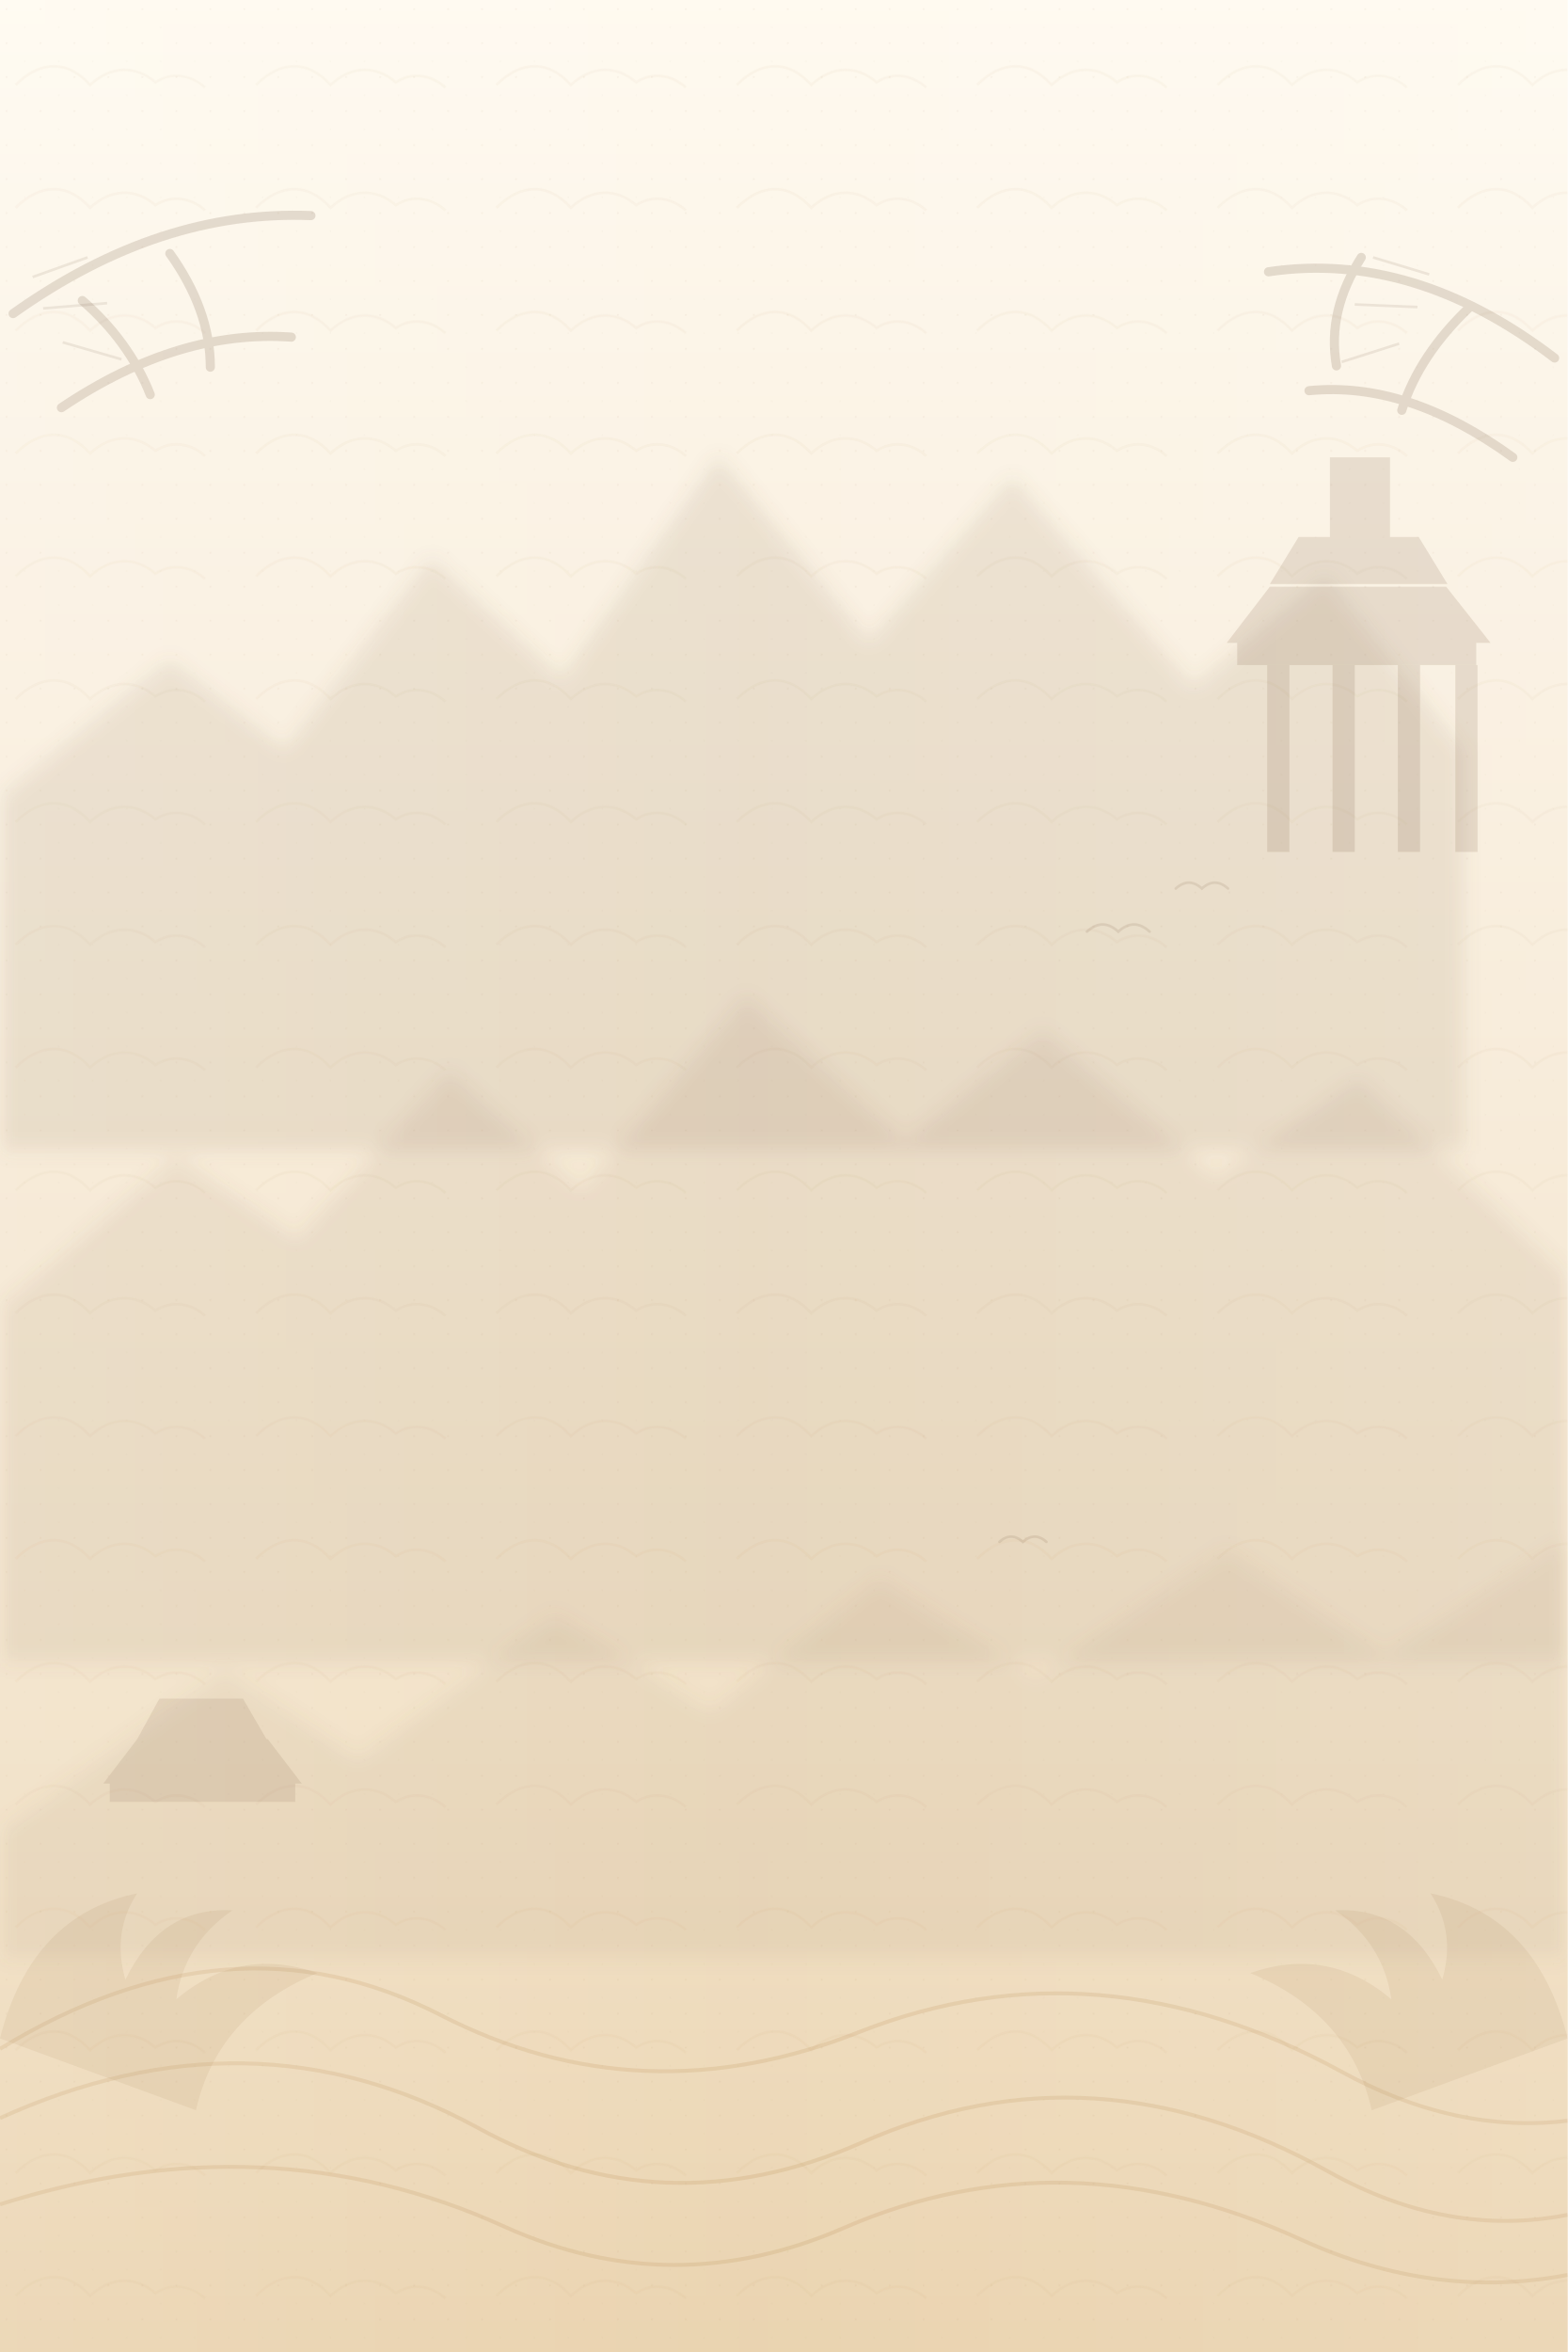
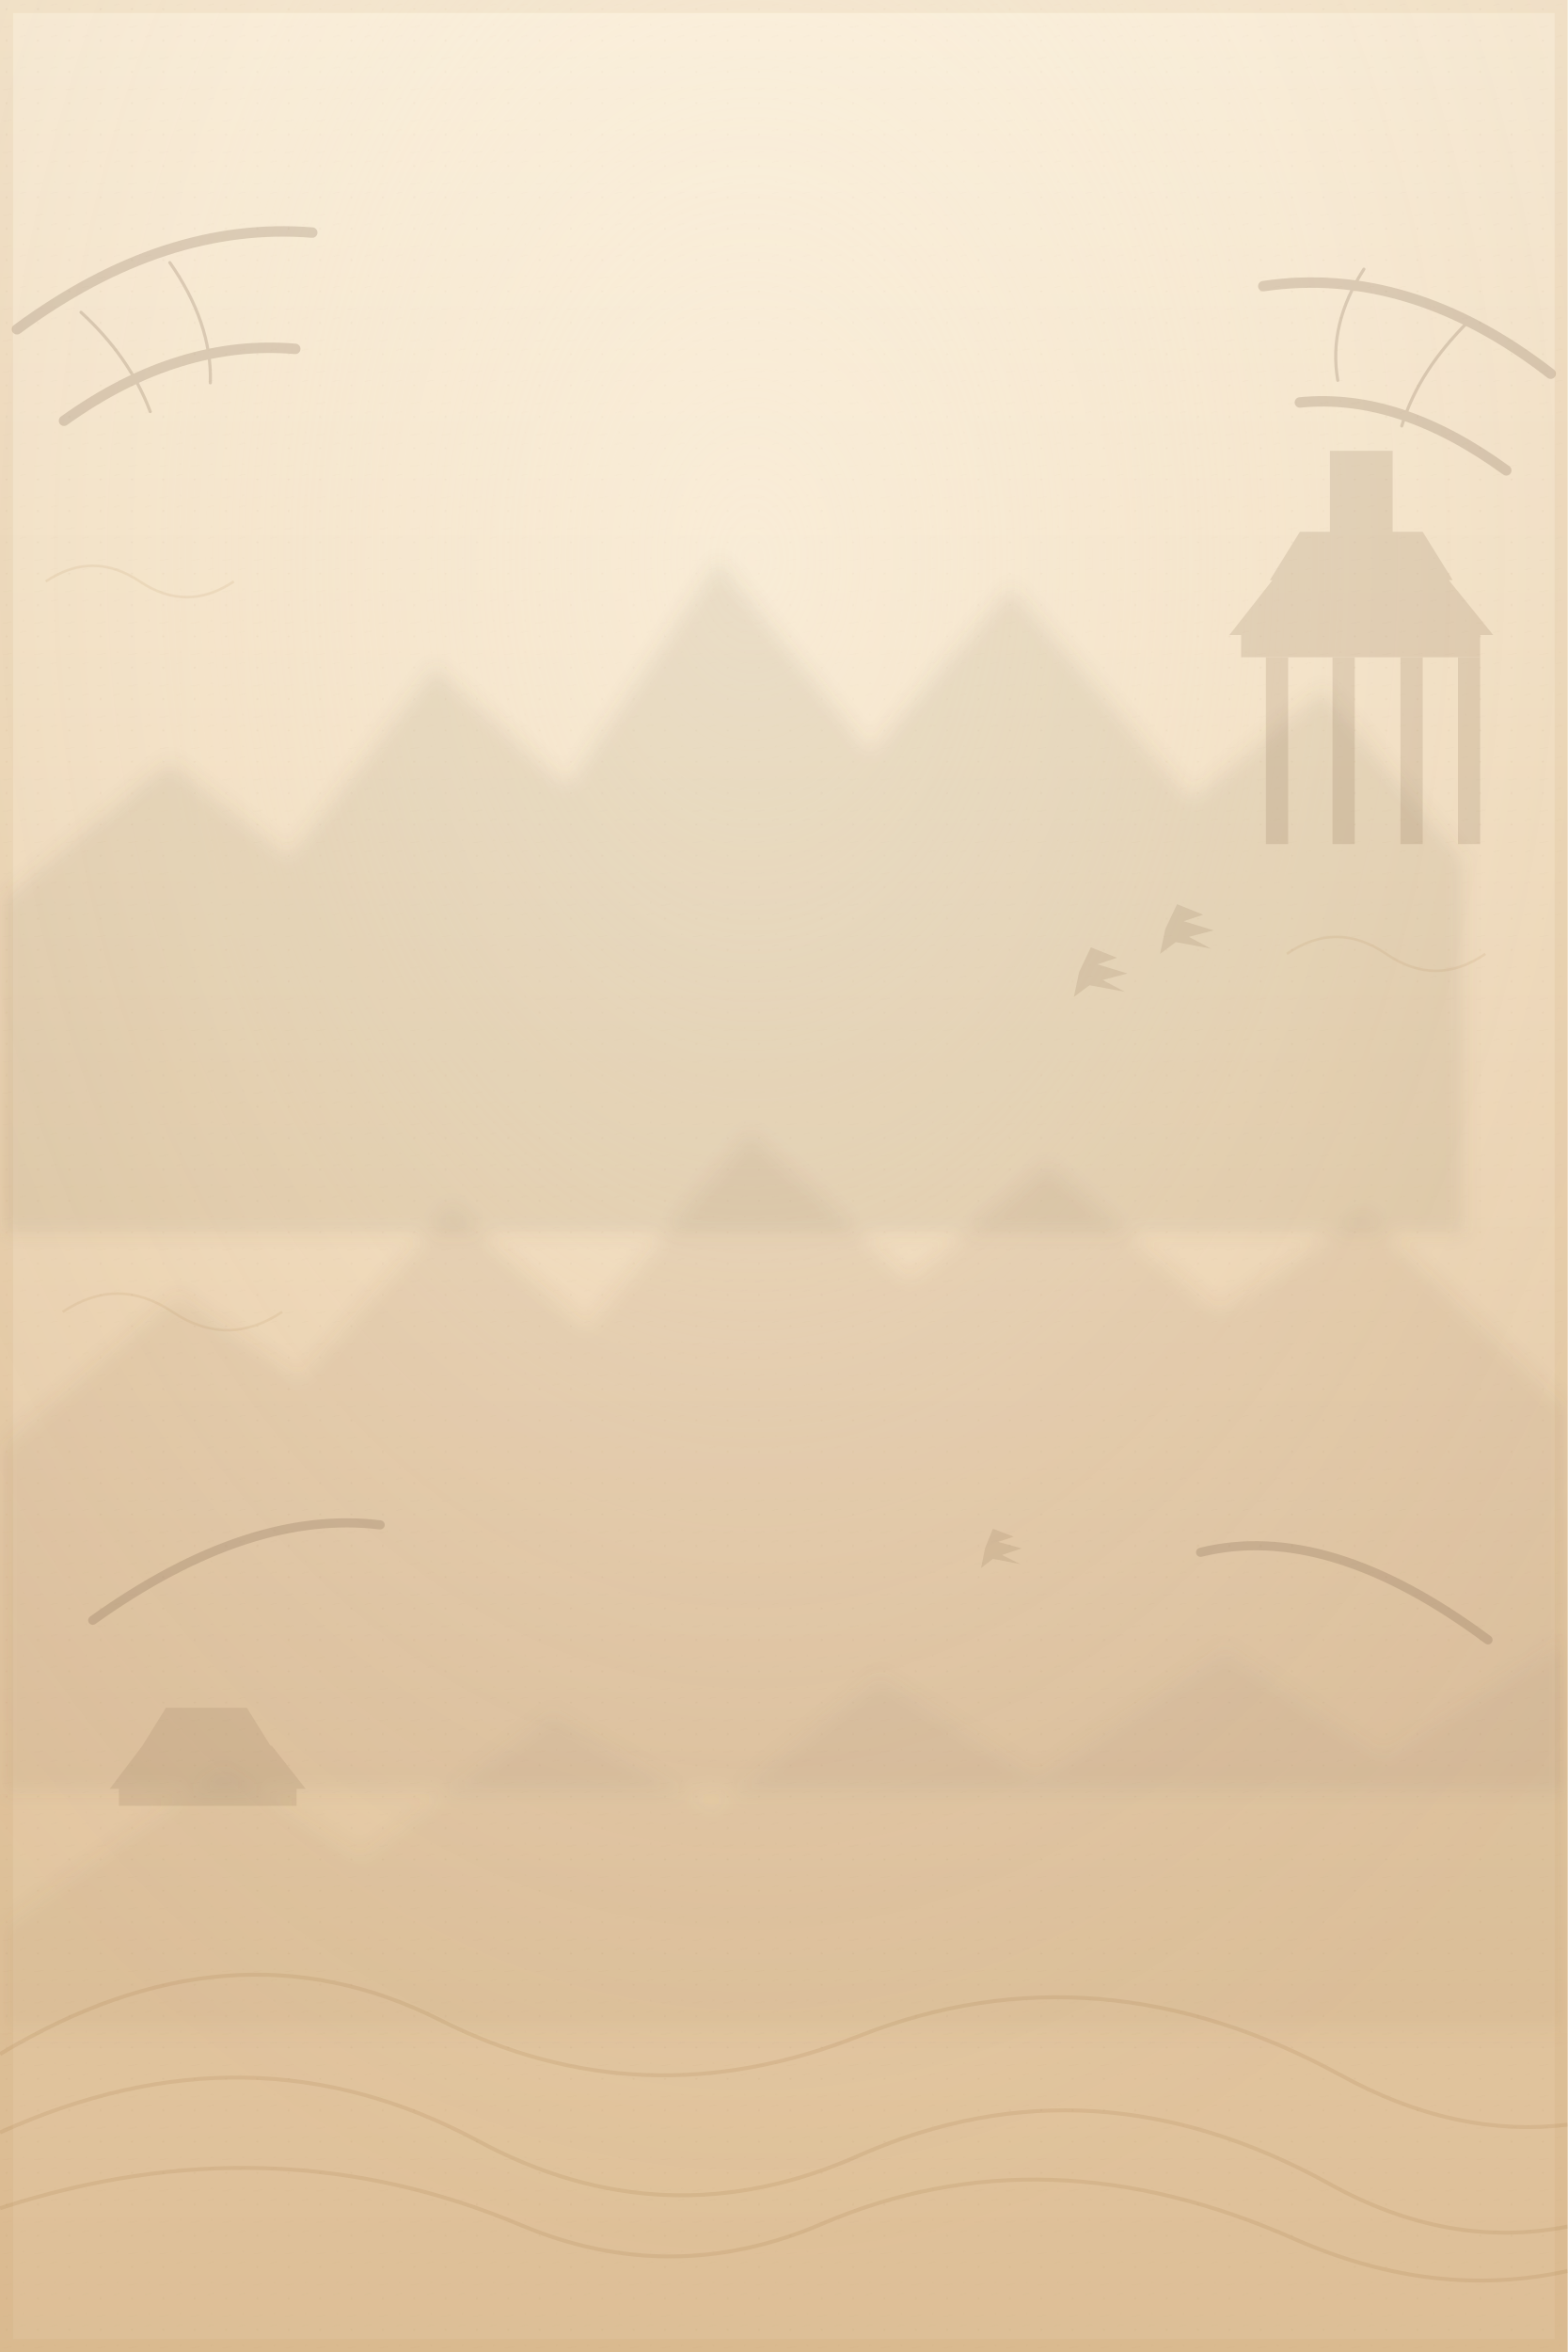
<svg xmlns="http://www.w3.org/2000/svg" viewBox="0 0 1200 1800" preserveAspectRatio="xMidYMid slice">
  <defs>
    <linearGradient id="paper" x1="0" y1="0" x2="0" y2="1">
-       <stop stop-color="#fffaf0" />
-       <stop offset=".36" stop-color="#f8eddc" />
-       <stop offset=".72" stop-color="#f2e2c8" />
-       <stop offset="1" stop-color="#ead3af" />
+       <stop stop-color="#f8ecd7" />
+       <stop offset=".46" stop-color="#efd9ba" />
+       <stop offset="1" stop-color="#e1c39b" />
    </linearGradient>
-     <linearGradient id="mist" x1="0" y1="0" x2="1" y2="0">
-       <stop stop-color="#fff" stop-opacity=".68" />
-       <stop offset=".48" stop-color="#fff" stop-opacity=".05" />
-       <stop offset="1" stop-color="#fff" stop-opacity=".62" />
-     </linearGradient>
+     <radialGradient id="glow" cx="48%" cy="24%" r="72%">
+       <stop stop-color="#fff7e7" stop-opacity=".46" />
+       <stop offset=".52" stop-color="#fff7e7" stop-opacity=".10" />
+       <stop offset="1" stop-color="#9c6f42" stop-opacity=".06" />
+     </radialGradient>
+     <pattern id="grain" width="24" height="24" patternUnits="userSpaceOnUse">
+       <circle cx="5" cy="7" r=".75" fill="#7d542c" opacity=".055" />
+       <circle cx="18" cy="19" r=".55" fill="#987047" opacity=".04" />
+       <path d="M2 21l7-1M15 4l5-1" stroke="#805a34" stroke-width=".4" opacity=".04" />
+     </pattern>
    <filter id="soft">
      <feGaussianBlur stdDeviation="7" />
    </filter>
-     <pattern id="grain" width="26" height="26" patternUnits="userSpaceOnUse">
-       <circle cx="5" cy="7" r=".8" fill="#8a5b2e" opacity=".05" />
-       <circle cx="19" cy="21" r=".6" fill="#74502e" opacity=".035" />
-     </pattern>
-     <pattern id="clouds" width="184" height="94" patternUnits="userSpaceOnUse">
-       <path d="M12 65c19-19 40-19 57 0 16-15 35-15 50-2 12-8 27-6 38 4" fill="none" stroke="#b48645" stroke-width="2" opacity=".13" />
-     </pattern>
  </defs>
  <rect width="1200" height="1800" fill="url(#paper)" />
  <rect width="1200" height="1800" fill="url(#grain)" />
-   <rect width="1200" height="1800" fill="url(#clouds)" opacity=".34" />
-   <g fill="#8c7150" filter="url(#soft)">
-     <path opacity=".14" d="M0 610L130 505l88 68 112-146 100 92 120-170 115 142 110-126 138 160 102-85 105 134v306H0z" />
-     <path opacity=".11" d="M0 1000l135-115 92 63 117-129 101 91 126-148 122 111 105-85 132 112 110-75 160 151v296H0z" />
-     <path opacity=".09" d="M0 1400l172-122 102 68 150-111 120 74 129-102 120 77 146-99 121 82 140-89v320H0z" />
+   <rect width="1200" height="1800" fill="url(#glow)" />
+   <g fill="#7a624b" filter="url(#soft)">
+     <path opacity=".11" d="M0 690L130 582l91 73 112-145 101 91 116-172 116 146 108-126 138 162 101-84 107 131v285H0z" />
+     <path opacity=".085" d="M0 1108l136-118 93 64 117-132 103 93 125-149 122 113 106-88 131 112 111-76 156 151v294H0z" />
+     <path opacity=".065" d="M0 1475l171-122 105 68 147-111 122 75 128-104 120 78 145-98 121 82 141-90v302H0z" />
  </g>
-   <g stroke="#664a2f" stroke-width="7" fill="none" opacity=".18" stroke-linecap="round">
-     <path d="M10 240c76-54 151-78 228-75M47 312c61-41 119-58 176-54M1190 274c-72-55-145-77-219-66M1158 350c-54-39-105-56-156-51" />
-     <path d="M63 230c23 20 41 44 52 72M130 194c20 28 31 57 31 87M1124 236c-24 23-42 49-51 78M1042 197c-17 27-24 54-19 83" />
+   <g stroke="#61472f" stroke-linecap="round" fill="none" opacity=".19">
+     <path stroke-width="8" d="M13 252c76-56 151-80 226-74M49 322c60-43 119-60 177-55M1187 286c-72-56-146-78-220-67M1153 360c-55-40-107-57-158-52" />
+     <path stroke-width="2.4" d="M62 239c24 22 42 47 53 76M130 201c21 30 32 61 31 92M1124 246c-24 24-42 50-51 80M1044 206c-18 28-25 56-20 85" />
+     <path stroke-width="7" d="M71 1240c81-58 154-81 220-73M1139 1255c-82-61-155-83-220-67" />
  </g>
-   <g stroke="#664a2f" stroke-width="2" fill="none" opacity=".12">
-     <path d="M25 212l42-15m-34 39 49-4m-34 30 45 13m1001-65-43-13m34 38-48-2m34 30-44 14" />
+   <g fill="#67482f" opacity=".14">
+     <path d="M950 486h183v17H950zM974 444h135l34 42H941zM995 407h94l23 37H972zM1018 345h48v62h-48z" />
+     <path d="M969 503h17v143h-17zM1020 503h17v143h-17zM1072 503h17v143h-17zM1116 503h17v143h-17z" />
+     <path d="M91 1369h136v13H91zM109 1336h99l26 33H84zM127 1307h62l18 29h-98z" opacity=".8" />
  </g>
-   <g fill="#6d4d2d" opacity=".15">
-     <path d="M947 492h183v17H947zM972 449h135l34 43H939zM994 411h92l22 36h-136zM1018 350h46v61h-46z" />
-     <path d="M970 509h17v143h-17zM1020 509h17v143h-17zM1070 509h17v143h-17zM1114 509h17v143h-17z" />
-     <path d="M84 1365h142v14H84zM105 1331h100l26 34H79zM122 1300h64l18 31h-99z" opacity=".82" />
+   <g fill="none" stroke="#9f733d" stroke-width="3" opacity=".16">
+     <path d="M0 1572c118-71 230-80 337-26 103 52 210 56 321 12 122-48 245-37 368 30 58 32 116 45 174 38" />
+     <path d="M0 1632c128-58 249-56 365 6 96 52 194 56 294 11 119-52 238-44 358 22 61 34 122 45 183 33" />
+     <path d="M0 1690c138-45 271-41 399 13 76 32 153 32 230-1 114-49 235-45 363 12 71 31 140 39 208 24" />
  </g>
-   <g fill="#8f6736" opacity=".10">
-     <path d="M0 1560c16-63 51-100 105-111-13 20-16 42-9 66 18-37 45-55 82-53-25 17-39 40-43 68 32-27 68-34 108-20-51 21-82 56-93 105z" />
-     <path d="M1200 1560c-16-63-51-100-105-111 13 20 16 42 9 66-18-37-45-55-82-53 25 17 39 40 43 68-32-27-68-34-108-20 51 21 82 56 93 105z" />
+   <g fill="#745638" opacity=".14">
+     <path d="M835 725l20 8-15 5 23 7-19 5 17 9-27-5-12 9 4-19z" />
+     <path d="M901 692l20 8-15 5 23 7-19 5 17 9-27-5-12 9 4-19z" />
+     <path d="M760 1170l16 6-12 4 18 5-15 5 14 7-21-4-9 7 3-15z" />
  </g>
-   <g fill="none" stroke="#ac7c3c" stroke-width="3" opacity=".16">
-     <path d="M0 1568c118-72 230-81 337-26 103 53 210 57 321 13 122-48 245-37 368 30 58 32 116 45 174 38" />
-     <path d="M0 1621c128-58 249-56 365 7 96 53 194 56 294 12 119-53 238-45 358 22 61 34 122 45 183 33" />
-     <path d="M0 1687c136-43 265-38 386 17 86 39 173 39 260 1 113-49 230-46 350 9 68 31 136 40 204 27" />
+   <g fill="none" stroke="#a77a42" stroke-width="2" opacity=".11">
+     <path d="M35 445q36-24 72 0t72 0M985 730q38-26 76 0t76 0M48 1004q42-28 84 0t84 0" />
  </g>
-   <g fill="none" stroke="#765638" stroke-width="2" opacity=".14" stroke-linecap="round">
-     <path d="M832 713q12-11 24 0q12-11 24 0M900 680q10-9 20 0q10-9 20 0M765 1180q9-8 18 0q9-8 18 0" />
-   </g>
-   <rect width="1200" height="1800" fill="url(#mist)" opacity=".16" />
+   <rect width="1200" height="1800" fill="none" stroke="#b18148" stroke-opacity=".08" stroke-width="20" />
</svg>
